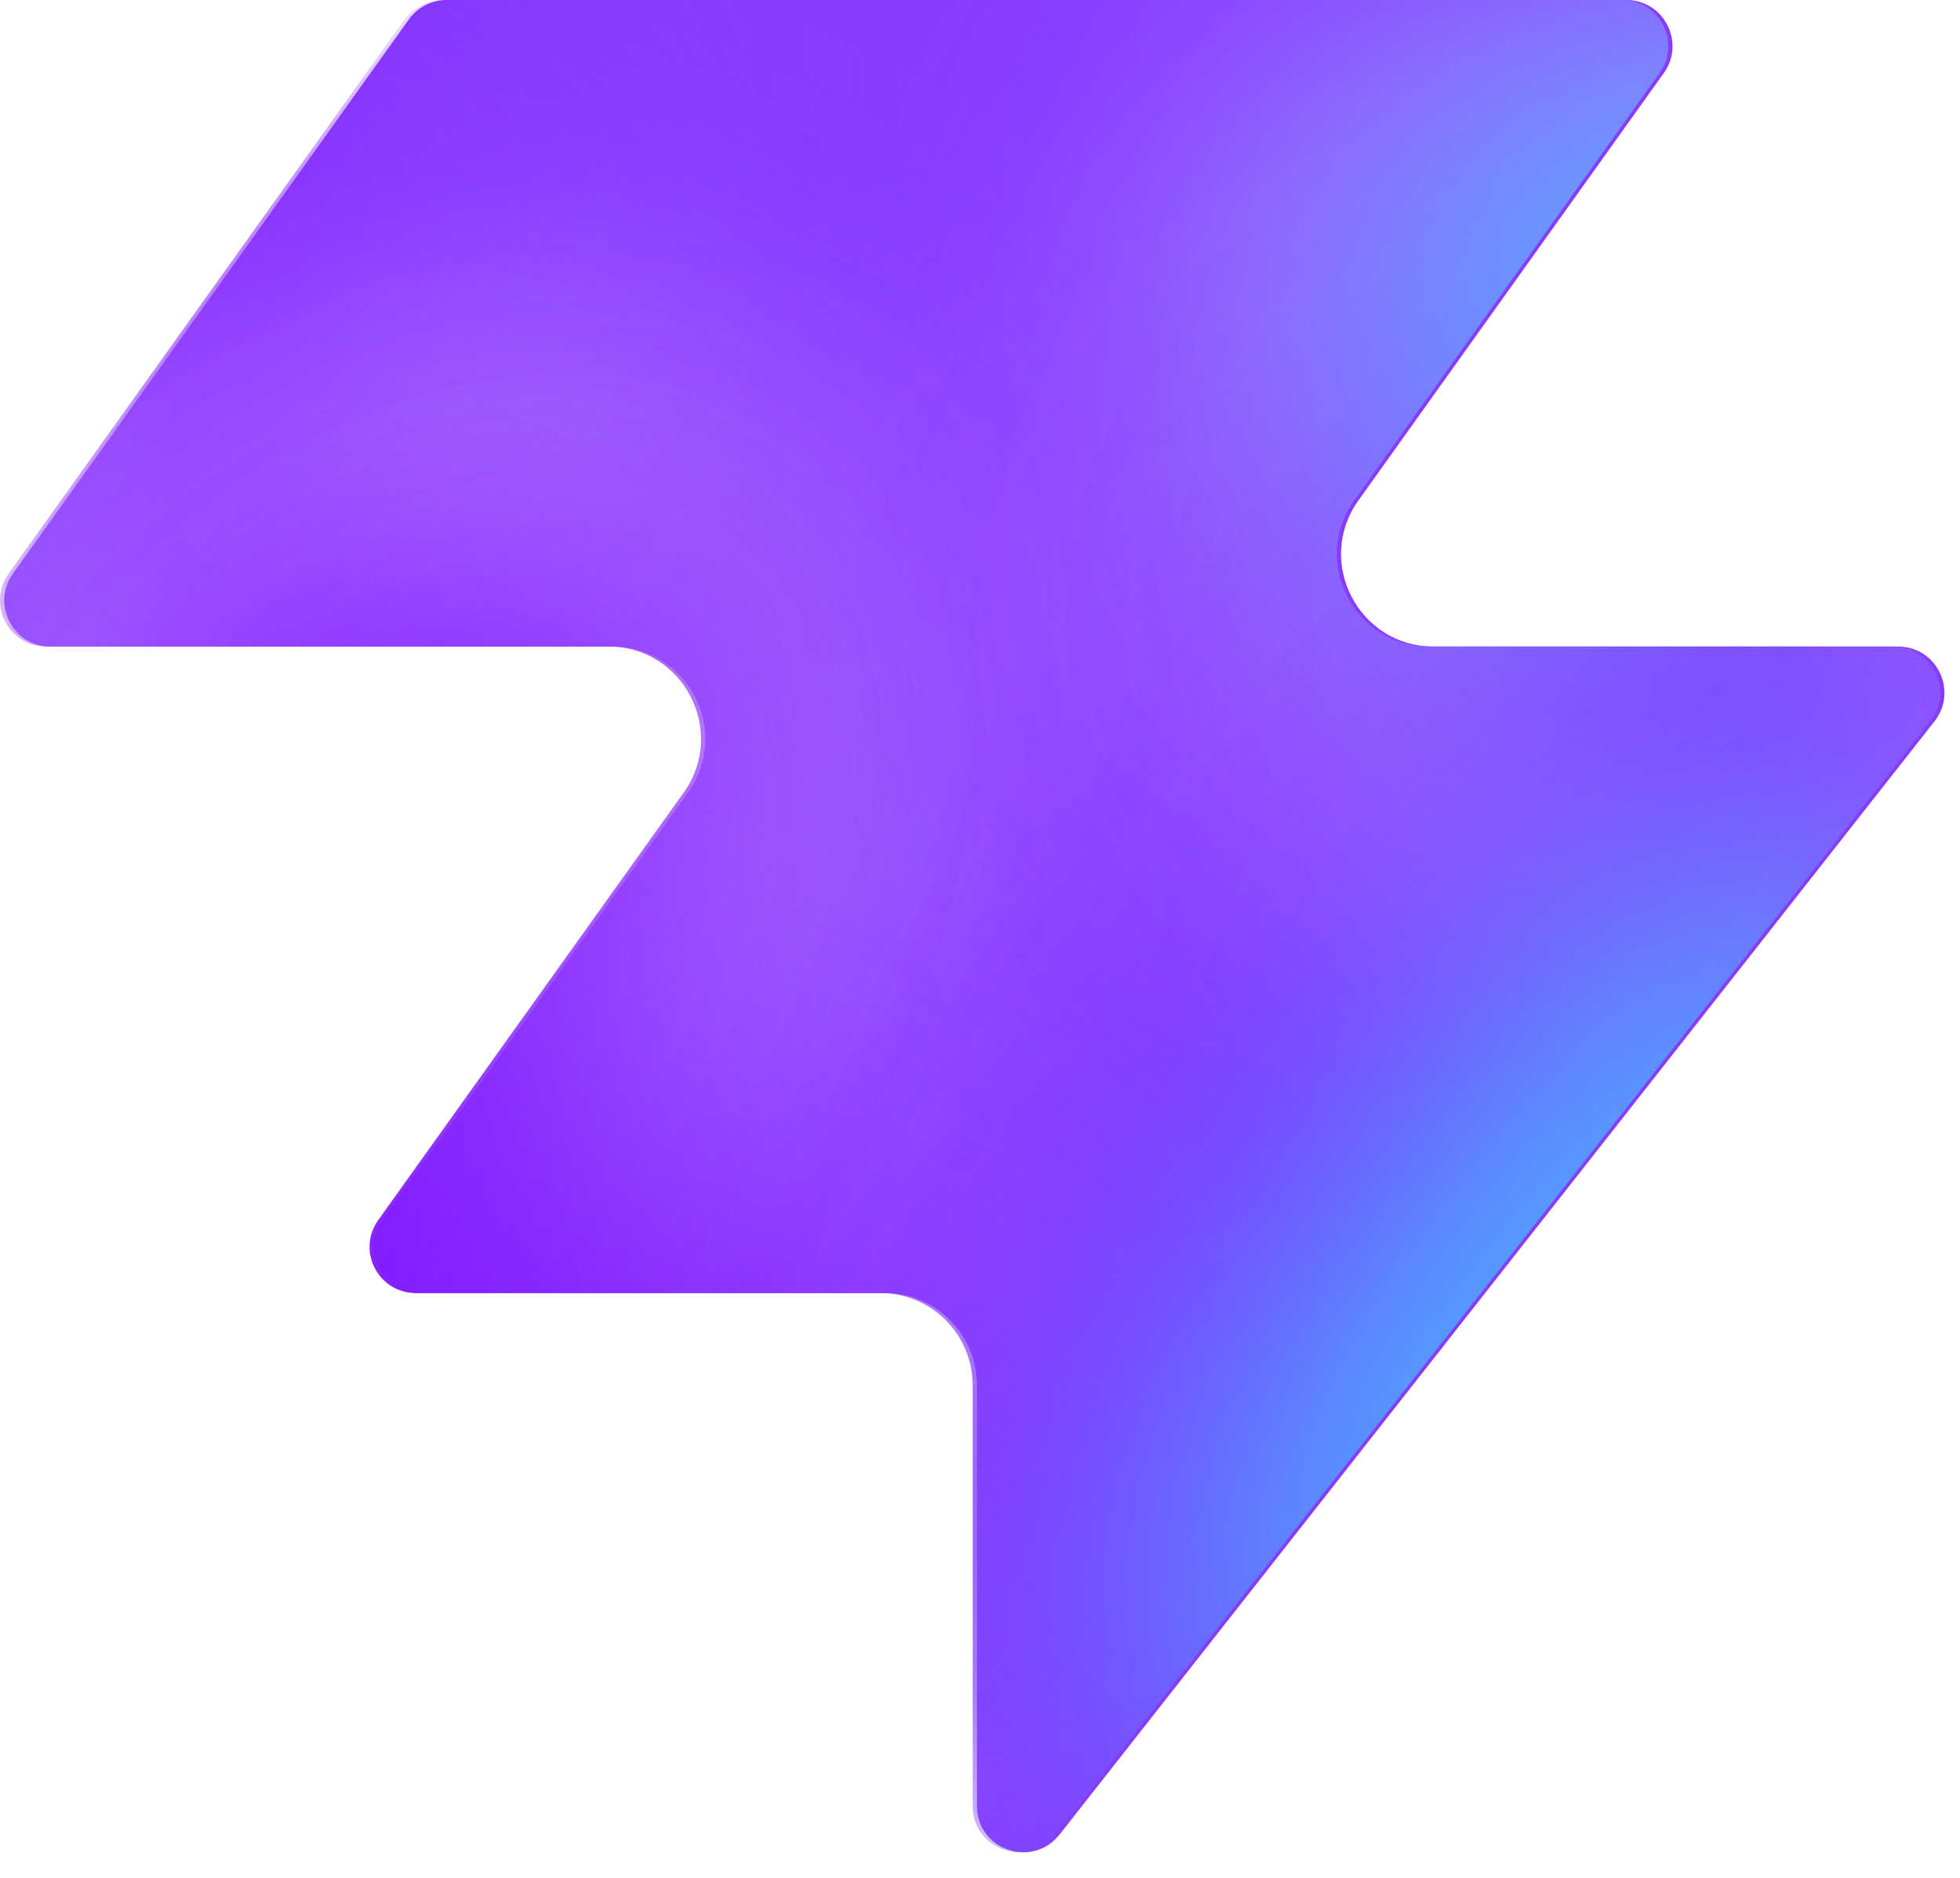
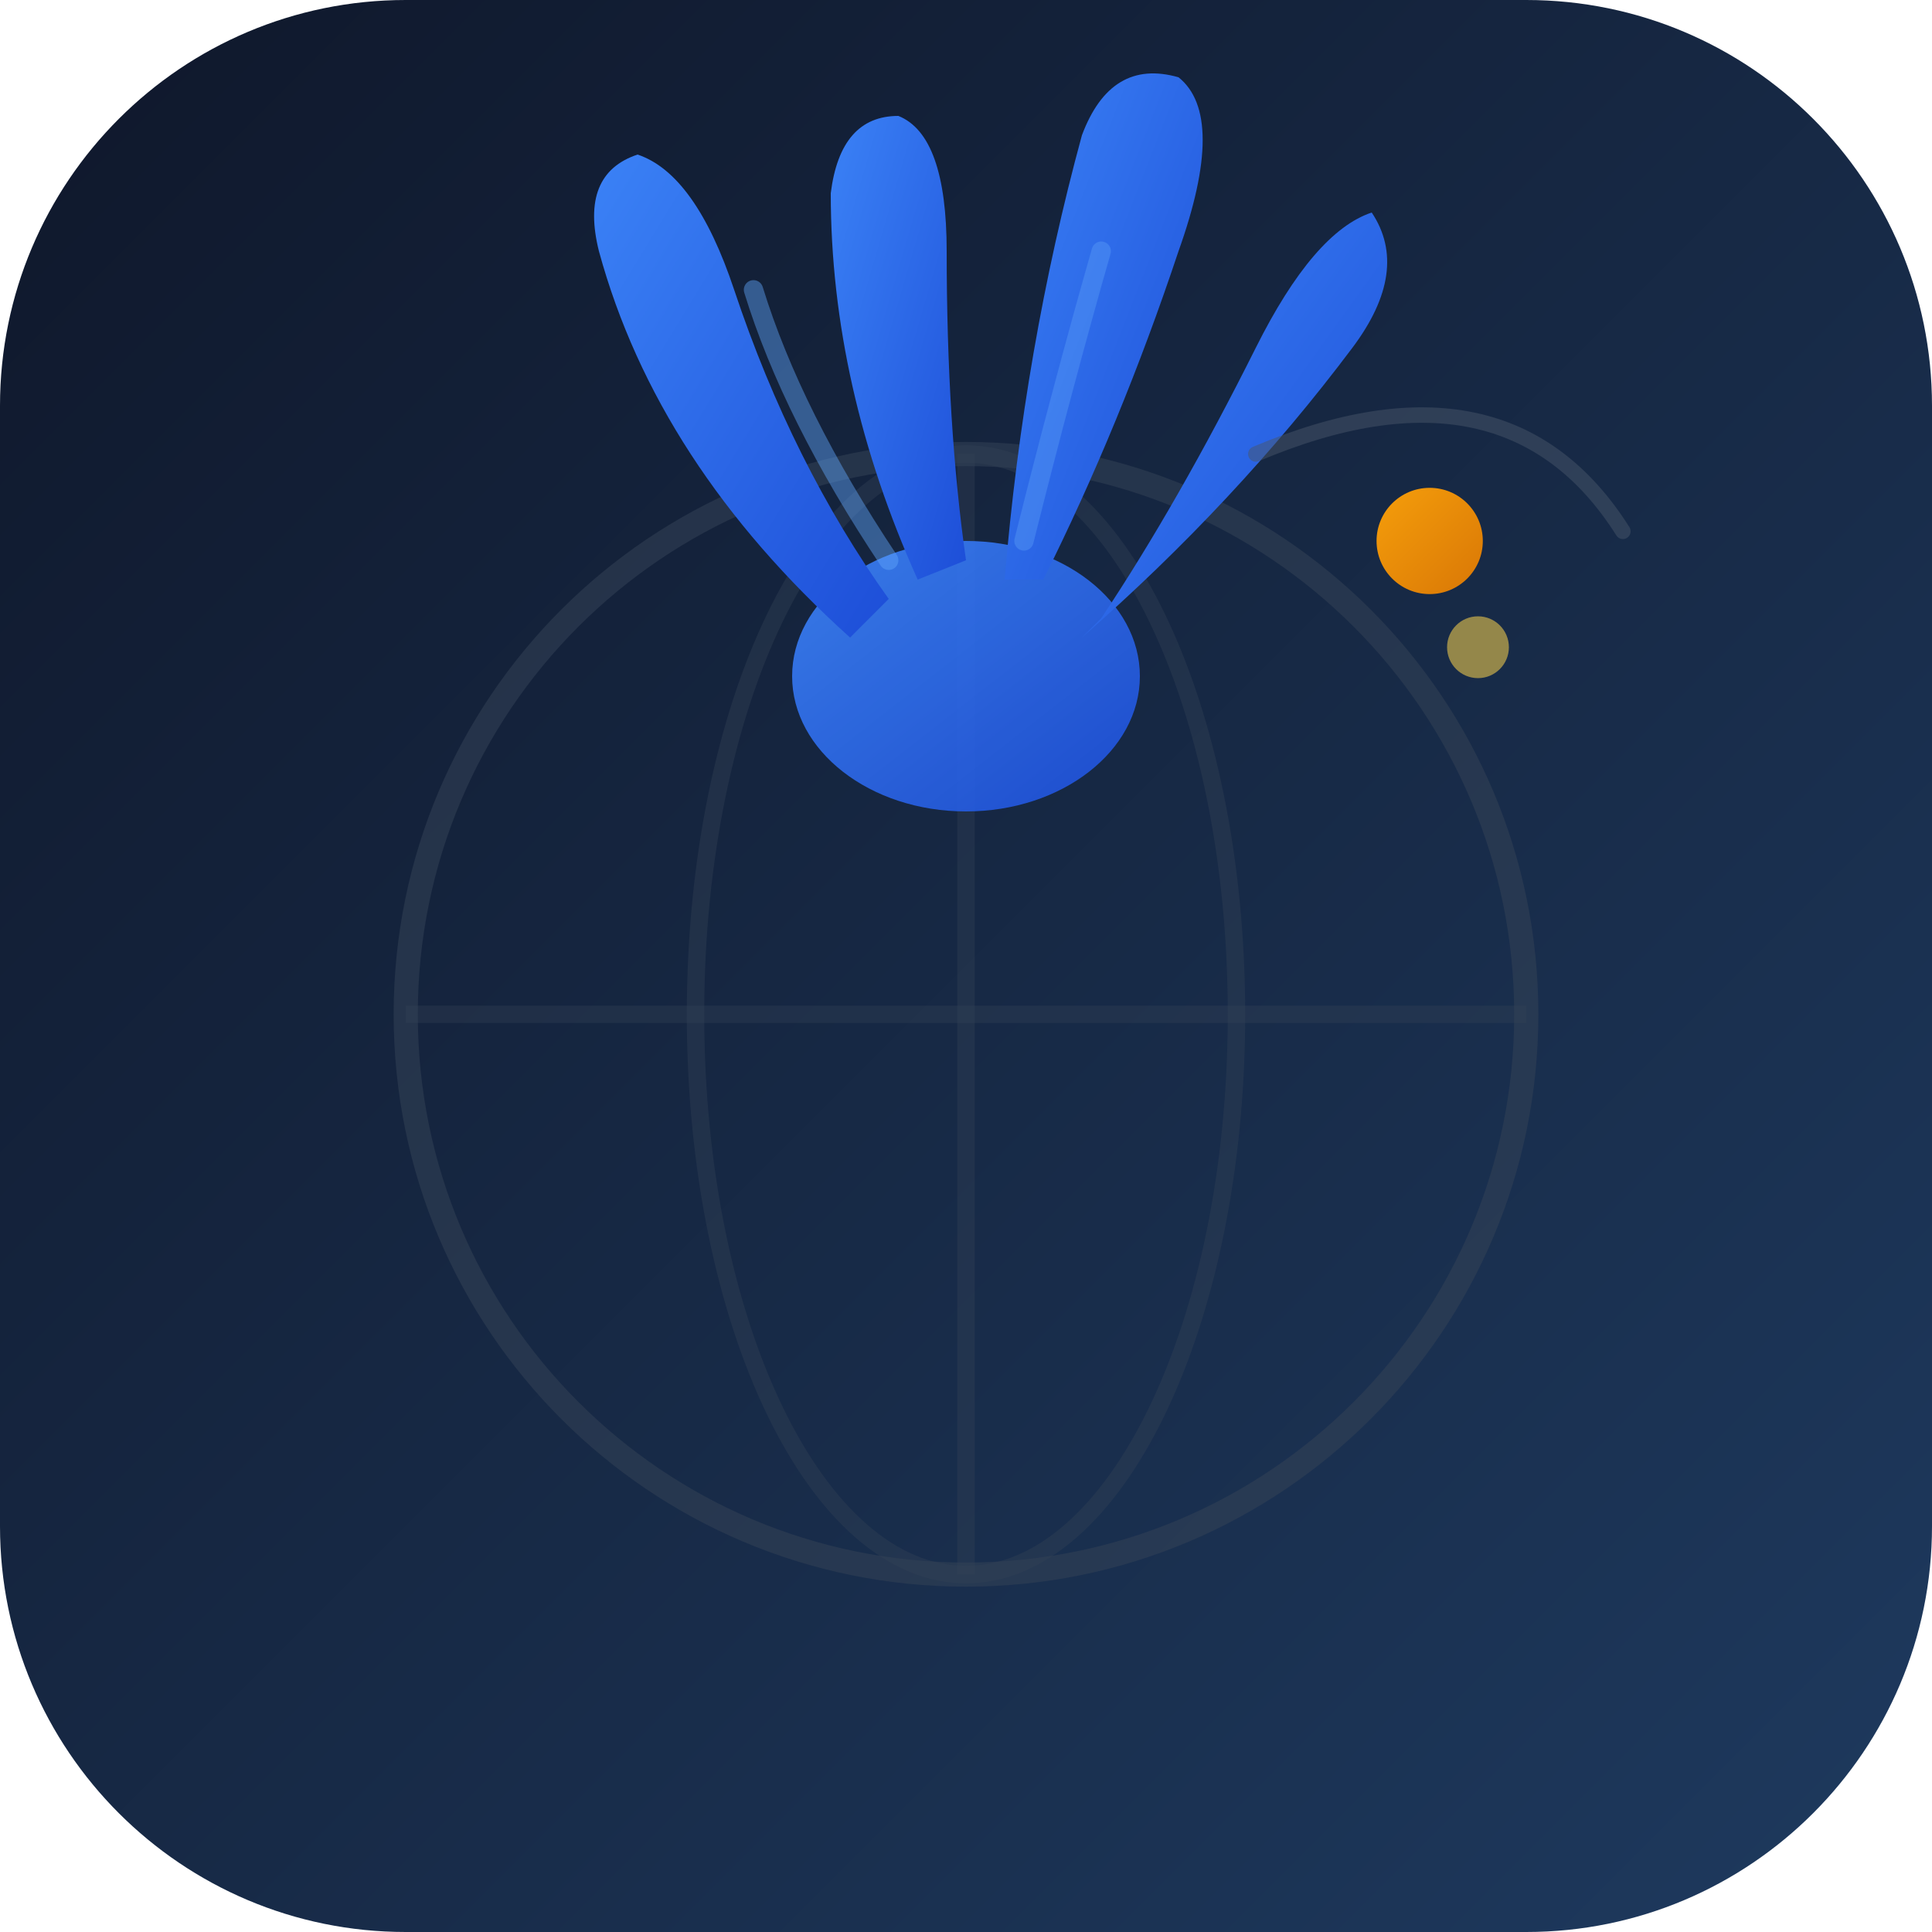
- <svg xmlns="http://www.w3.org/2000/svg" width="48" height="46" fill="none" viewBox="0 0 48 46">
-   <path fill="#863bff" d="M25.946 44.938c-.664.845-2.021.375-2.021-.698V33.937a2.26 2.26 0 0 0-2.262-2.262H10.287c-.92 0-1.456-1.04-.92-1.788l7.48-10.471c1.07-1.497 0-3.578-1.842-3.578H1.237c-.92 0-1.456-1.04-.92-1.788L10.013.474c.214-.297.556-.474.92-.474h28.894c.92 0 1.456 1.04.92 1.788l-7.48 10.471c-1.07 1.498 0 3.579 1.842 3.579h11.377c.943 0 1.473 1.088.89 1.83L25.947 44.94z" style="fill:#863bff;fill:color(display-p3 .525 .23 1);fill-opacity:1" />
-   <mask id="a" width="48" height="46" x="0" y="0" maskUnits="userSpaceOnUse" style="mask-type:alpha">
-     <path fill="#000" d="M25.842 44.938c-.664.844-2.021.375-2.021-.698V33.937a2.26 2.26 0 0 0-2.262-2.262H10.183c-.92 0-1.456-1.04-.92-1.788l7.48-10.471c1.07-1.498 0-3.579-1.842-3.579H1.133c-.92 0-1.456-1.04-.92-1.787L9.91.473c.214-.297.556-.474.92-.474h28.894c.92 0 1.456 1.04.92 1.788l-7.48 10.471c-1.07 1.498 0 3.578 1.842 3.578h11.377c.943 0 1.473 1.088.89 1.832L25.843 44.94z" style="fill:#000;fill-opacity:1" />
-   </mask>
-   <g mask="url(#a)">
-     <g filter="url(#b)">
-       <ellipse cx="5.508" cy="14.704" fill="#ede6ff" rx="5.508" ry="14.704" style="fill:#ede6ff;fill:color(display-p3 .927 .903 1);fill-opacity:1" transform="matrix(.00324 1 1 -.00324 -4.47 31.516)" />
-     </g>
-     <g filter="url(#c)">
-       <ellipse cx="10.399" cy="29.851" fill="#ede6ff" rx="10.399" ry="29.851" style="fill:#ede6ff;fill:color(display-p3 .927 .903 1);fill-opacity:1" transform="matrix(.00324 1 1 -.00324 -39.328 7.883)" />
-     </g>
-     <g filter="url(#d)">
-       <ellipse cx="5.508" cy="30.487" fill="#7e14ff" rx="5.508" ry="30.487" style="fill:#7e14ff;fill:color(display-p3 .492 .077 1);fill-opacity:1" transform="rotate(89.814 -25.913 -14.639)scale(1 -1)" />
-     </g>
-     <g filter="url(#e)">
-       <ellipse cx="5.508" cy="30.599" fill="#7e14ff" rx="5.508" ry="30.599" style="fill:#7e14ff;fill:color(display-p3 .492 .077 1);fill-opacity:1" transform="rotate(89.814 -32.644 -3.334)scale(1 -1)" />
-     </g>
-     <g filter="url(#f)">
-       <ellipse cx="5.508" cy="30.599" fill="#7e14ff" rx="5.508" ry="30.599" style="fill:#7e14ff;fill:color(display-p3 .492 .077 1);fill-opacity:1" transform="matrix(.00324 1 1 -.00324 -34.34 30.47)" />
-     </g>
-     <g filter="url(#g)">
-       <ellipse cx="14.072" cy="22.078" fill="#ede6ff" rx="14.072" ry="22.078" style="fill:#ede6ff;fill:color(display-p3 .927 .903 1);fill-opacity:1" transform="rotate(93.35 24.506 48.493)scale(-1 1)" />
-     </g>
-     <g filter="url(#h)">
-       <ellipse cx="3.47" cy="21.501" fill="#7e14ff" rx="3.47" ry="21.501" style="fill:#7e14ff;fill:color(display-p3 .492 .077 1);fill-opacity:1" transform="rotate(89.009 28.708 47.59)scale(-1 1)" />
-     </g>
-     <g filter="url(#i)">
-       <ellipse cx="3.47" cy="21.501" fill="#7e14ff" rx="3.47" ry="21.501" style="fill:#7e14ff;fill:color(display-p3 .492 .077 1);fill-opacity:1" transform="rotate(89.009 28.708 47.59)scale(-1 1)" />
-     </g>
-     <g filter="url(#j)">
-       <ellipse cx=".387" cy="8.972" fill="#7e14ff" rx="4.407" ry="29.108" style="fill:#7e14ff;fill:color(display-p3 .492 .077 1);fill-opacity:1" transform="rotate(39.51 .387 8.972)" />
-     </g>
-     <g filter="url(#k)">
-       <ellipse cx="47.523" cy="-6.092" fill="#7e14ff" rx="4.407" ry="29.108" style="fill:#7e14ff;fill:color(display-p3 .492 .077 1);fill-opacity:1" transform="rotate(37.892 47.523 -6.092)" />
-     </g>
-     <g filter="url(#l)">
-       <ellipse cx="41.412" cy="6.333" fill="#47bfff" rx="5.971" ry="9.665" style="fill:#47bfff;fill:color(display-p3 .28 .748 1);fill-opacity:1" transform="rotate(37.892 41.412 6.333)" />
-     </g>
-     <g filter="url(#m)">
-       <ellipse cx="-1.879" cy="38.332" fill="#7e14ff" rx="4.407" ry="29.108" style="fill:#7e14ff;fill:color(display-p3 .492 .077 1);fill-opacity:1" transform="rotate(37.892 -1.88 38.332)" />
-     </g>
-     <g filter="url(#n)">
-       <ellipse cx="-1.879" cy="38.332" fill="#7e14ff" rx="4.407" ry="29.108" style="fill:#7e14ff;fill:color(display-p3 .492 .077 1);fill-opacity:1" transform="rotate(37.892 -1.88 38.332)" />
-     </g>
-     <g filter="url(#o)">
-       <ellipse cx="35.651" cy="29.907" fill="#7e14ff" rx="4.407" ry="29.108" style="fill:#7e14ff;fill:color(display-p3 .492 .077 1);fill-opacity:1" transform="rotate(37.892 35.651 29.907)" />
-     </g>
-     <g filter="url(#p)">
-       <ellipse cx="38.418" cy="32.4" fill="#47bfff" rx="5.971" ry="15.297" style="fill:#47bfff;fill:color(display-p3 .28 .748 1);fill-opacity:1" transform="rotate(37.892 38.418 32.4)" />
-     </g>
+ <svg xmlns="http://www.w3.org/2000/svg" viewBox="0 0 200 200">
+   <defs>
+     <linearGradient id="bgG" x1="0%" y1="0%" x2="100%" y2="100%">
+       <stop offset="0%" style="stop-color:#0f172a" />
+       <stop offset="100%" style="stop-color:#1e3a5f" />
+     </linearGradient>
+     <linearGradient id="clawG" x1="0%" y1="0%" x2="100%" y2="100%">
+       <stop offset="0%" style="stop-color:#3b82f6" />
+       <stop offset="100%" style="stop-color:#1d4ed8" />
+     </linearGradient>
+     <linearGradient id="accentG" x1="0%" y1="0%" x2="100%" y2="100%">
+       <stop offset="0%" style="stop-color:#f59e0b" />
+       <stop offset="100%" style="stop-color:#d97706" />
+     </linearGradient>
+   </defs>
+   <rect width="200" height="200" rx="42" fill="url(#bgG)" />
+   <circle cx="100" cy="105" r="58" fill="none" stroke="#334155" stroke-width="2.5" opacity="0.55" />
+   <ellipse cx="100" cy="105" rx="28" ry="58" fill="none" stroke="#334155" stroke-width="1.8" opacity="0.4" />
+   <line x1="42" y1="105" x2="158" y2="105" stroke="#334155" stroke-width="1.8" opacity="0.35" />
+   <line x1="100" y1="47" x2="100" y2="163" stroke="#334155" stroke-width="1.8" opacity="0.35" />
+   <g transform="translate(100,78)">
+     <ellipse cx="0" cy="-8" rx="18" ry="14" fill="url(#clawG)" opacity="0.92" />
+     <path d="M-12,-12 Q-32,-30 -38,-52 Q-40,-60 -34,-62 Q-28,-60 -24,-48 Q-18,-30 -8,-16Z" fill="url(#clawG)" />
+     <path d="M-5,-18 Q-14,-38 -14,-58 Q-13,-66 -7,-66 Q-2,-64 -2,-52 Q-2,-34 0,-20Z" fill="url(#clawG)" />
+     <path d="M4,-18 Q6,-42 12,-64 Q15,-72 22,-70 Q27,-66 22,-52 Q16,-34 8,-18Z" fill="url(#clawG)" />
+     <path d="M12,-12 Q28,-26 40,-42 Q46,-50 42,-56 Q36,-54 30,-42 Q22,-26 14,-14Z" fill="url(#clawG)" />
+     <path d="M-8,-20 Q-18,-35 -22,-48" stroke="#60a5fa" stroke-width="2" fill="none" opacity="0.45" stroke-linecap="round" />
+     <path d="M6,-22 Q10,-38 14,-52" stroke="#60a5fa" stroke-width="2" fill="none" opacity="0.35" stroke-linecap="round" />
  </g>
-   <defs>
-     <filter id="b" width="60.045" height="41.654" x="-19.77" y="16.149" color-interpolation-filters="sRGB" filterUnits="userSpaceOnUse">
-       <feFlood flood-opacity="0" result="BackgroundImageFix" />
-       <feBlend in="SourceGraphic" in2="BackgroundImageFix" result="shape" />
-       <feGaussianBlur result="effect1_foregroundBlur_2002_17158" stdDeviation="7.659" />
-     </filter>
-     <filter id="c" width="90.34" height="51.437" x="-54.613" y="-7.533" color-interpolation-filters="sRGB" filterUnits="userSpaceOnUse">
-       <feFlood flood-opacity="0" result="BackgroundImageFix" />
-       <feBlend in="SourceGraphic" in2="BackgroundImageFix" result="shape" />
-       <feGaussianBlur result="effect1_foregroundBlur_2002_17158" stdDeviation="7.659" />
-     </filter>
-     <filter id="d" width="79.355" height="29.4" x="-49.64" y="2.03" color-interpolation-filters="sRGB" filterUnits="userSpaceOnUse">
-       <feFlood flood-opacity="0" result="BackgroundImageFix" />
-       <feBlend in="SourceGraphic" in2="BackgroundImageFix" result="shape" />
-       <feGaussianBlur result="effect1_foregroundBlur_2002_17158" stdDeviation="4.596" />
-     </filter>
-     <filter id="e" width="79.579" height="29.4" x="-45.045" y="20.029" color-interpolation-filters="sRGB" filterUnits="userSpaceOnUse">
-       <feFlood flood-opacity="0" result="BackgroundImageFix" />
-       <feBlend in="SourceGraphic" in2="BackgroundImageFix" result="shape" />
-       <feGaussianBlur result="effect1_foregroundBlur_2002_17158" stdDeviation="4.596" />
-     </filter>
-     <filter id="f" width="79.579" height="29.4" x="-43.513" y="21.178" color-interpolation-filters="sRGB" filterUnits="userSpaceOnUse">
-       <feFlood flood-opacity="0" result="BackgroundImageFix" />
-       <feBlend in="SourceGraphic" in2="BackgroundImageFix" result="shape" />
-       <feGaussianBlur result="effect1_foregroundBlur_2002_17158" stdDeviation="4.596" />
-     </filter>
-     <filter id="g" width="74.749" height="58.852" x="15.756" y="-17.901" color-interpolation-filters="sRGB" filterUnits="userSpaceOnUse">
-       <feFlood flood-opacity="0" result="BackgroundImageFix" />
-       <feBlend in="SourceGraphic" in2="BackgroundImageFix" result="shape" />
-       <feGaussianBlur result="effect1_foregroundBlur_2002_17158" stdDeviation="7.659" />
-     </filter>
-     <filter id="h" width="61.377" height="25.362" x="23.548" y="2.284" color-interpolation-filters="sRGB" filterUnits="userSpaceOnUse">
-       <feFlood flood-opacity="0" result="BackgroundImageFix" />
-       <feBlend in="SourceGraphic" in2="BackgroundImageFix" result="shape" />
-       <feGaussianBlur result="effect1_foregroundBlur_2002_17158" stdDeviation="4.596" />
-     </filter>
-     <filter id="i" width="61.377" height="25.362" x="23.548" y="2.284" color-interpolation-filters="sRGB" filterUnits="userSpaceOnUse">
-       <feFlood flood-opacity="0" result="BackgroundImageFix" />
-       <feBlend in="SourceGraphic" in2="BackgroundImageFix" result="shape" />
-       <feGaussianBlur result="effect1_foregroundBlur_2002_17158" stdDeviation="4.596" />
-     </filter>
-     <filter id="j" width="56.045" height="63.649" x="-27.636" y="-22.853" color-interpolation-filters="sRGB" filterUnits="userSpaceOnUse">
-       <feFlood flood-opacity="0" result="BackgroundImageFix" />
-       <feBlend in="SourceGraphic" in2="BackgroundImageFix" result="shape" />
-       <feGaussianBlur result="effect1_foregroundBlur_2002_17158" stdDeviation="4.596" />
-     </filter>
-     <filter id="k" width="54.814" height="64.646" x="20.116" y="-38.415" color-interpolation-filters="sRGB" filterUnits="userSpaceOnUse">
-       <feFlood flood-opacity="0" result="BackgroundImageFix" />
-       <feBlend in="SourceGraphic" in2="BackgroundImageFix" result="shape" />
-       <feGaussianBlur result="effect1_foregroundBlur_2002_17158" stdDeviation="4.596" />
-     </filter>
-     <filter id="l" width="33.541" height="35.313" x="24.641" y="-11.323" color-interpolation-filters="sRGB" filterUnits="userSpaceOnUse">
-       <feFlood flood-opacity="0" result="BackgroundImageFix" />
-       <feBlend in="SourceGraphic" in2="BackgroundImageFix" result="shape" />
-       <feGaussianBlur result="effect1_foregroundBlur_2002_17158" stdDeviation="4.596" />
-     </filter>
-     <filter id="m" width="54.814" height="64.646" x="-29.286" y="6.009" color-interpolation-filters="sRGB" filterUnits="userSpaceOnUse">
-       <feFlood flood-opacity="0" result="BackgroundImageFix" />
-       <feBlend in="SourceGraphic" in2="BackgroundImageFix" result="shape" />
-       <feGaussianBlur result="effect1_foregroundBlur_2002_17158" stdDeviation="4.596" />
-     </filter>
-     <filter id="n" width="54.814" height="64.646" x="-29.286" y="6.009" color-interpolation-filters="sRGB" filterUnits="userSpaceOnUse">
-       <feFlood flood-opacity="0" result="BackgroundImageFix" />
-       <feBlend in="SourceGraphic" in2="BackgroundImageFix" result="shape" />
-       <feGaussianBlur result="effect1_foregroundBlur_2002_17158" stdDeviation="4.596" />
-     </filter>
-     <filter id="o" width="54.814" height="64.646" x="8.244" y="-2.416" color-interpolation-filters="sRGB" filterUnits="userSpaceOnUse">
-       <feFlood flood-opacity="0" result="BackgroundImageFix" />
-       <feBlend in="SourceGraphic" in2="BackgroundImageFix" result="shape" />
-       <feGaussianBlur result="effect1_foregroundBlur_2002_17158" stdDeviation="4.596" />
-     </filter>
-     <filter id="p" width="39.409" height="43.623" x="18.713" y="10.588" color-interpolation-filters="sRGB" filterUnits="userSpaceOnUse">
-       <feFlood flood-opacity="0" result="BackgroundImageFix" />
-       <feBlend in="SourceGraphic" in2="BackgroundImageFix" result="shape" />
-       <feGaussianBlur result="effect1_foregroundBlur_2002_17158" stdDeviation="4.596" />
-     </filter>
-   </defs>
+   <circle cx="148" cy="56" r="5.5" fill="url(#accentG)" />
+   <circle cx="153" cy="67" r="3.2" fill="#fcd34d" opacity="0.55" />
+   <path d="M130,47 Q156,36 168,55" stroke="#475569" stroke-width="1.6" fill="none" opacity="0.5" stroke-linecap="round" />
</svg>
